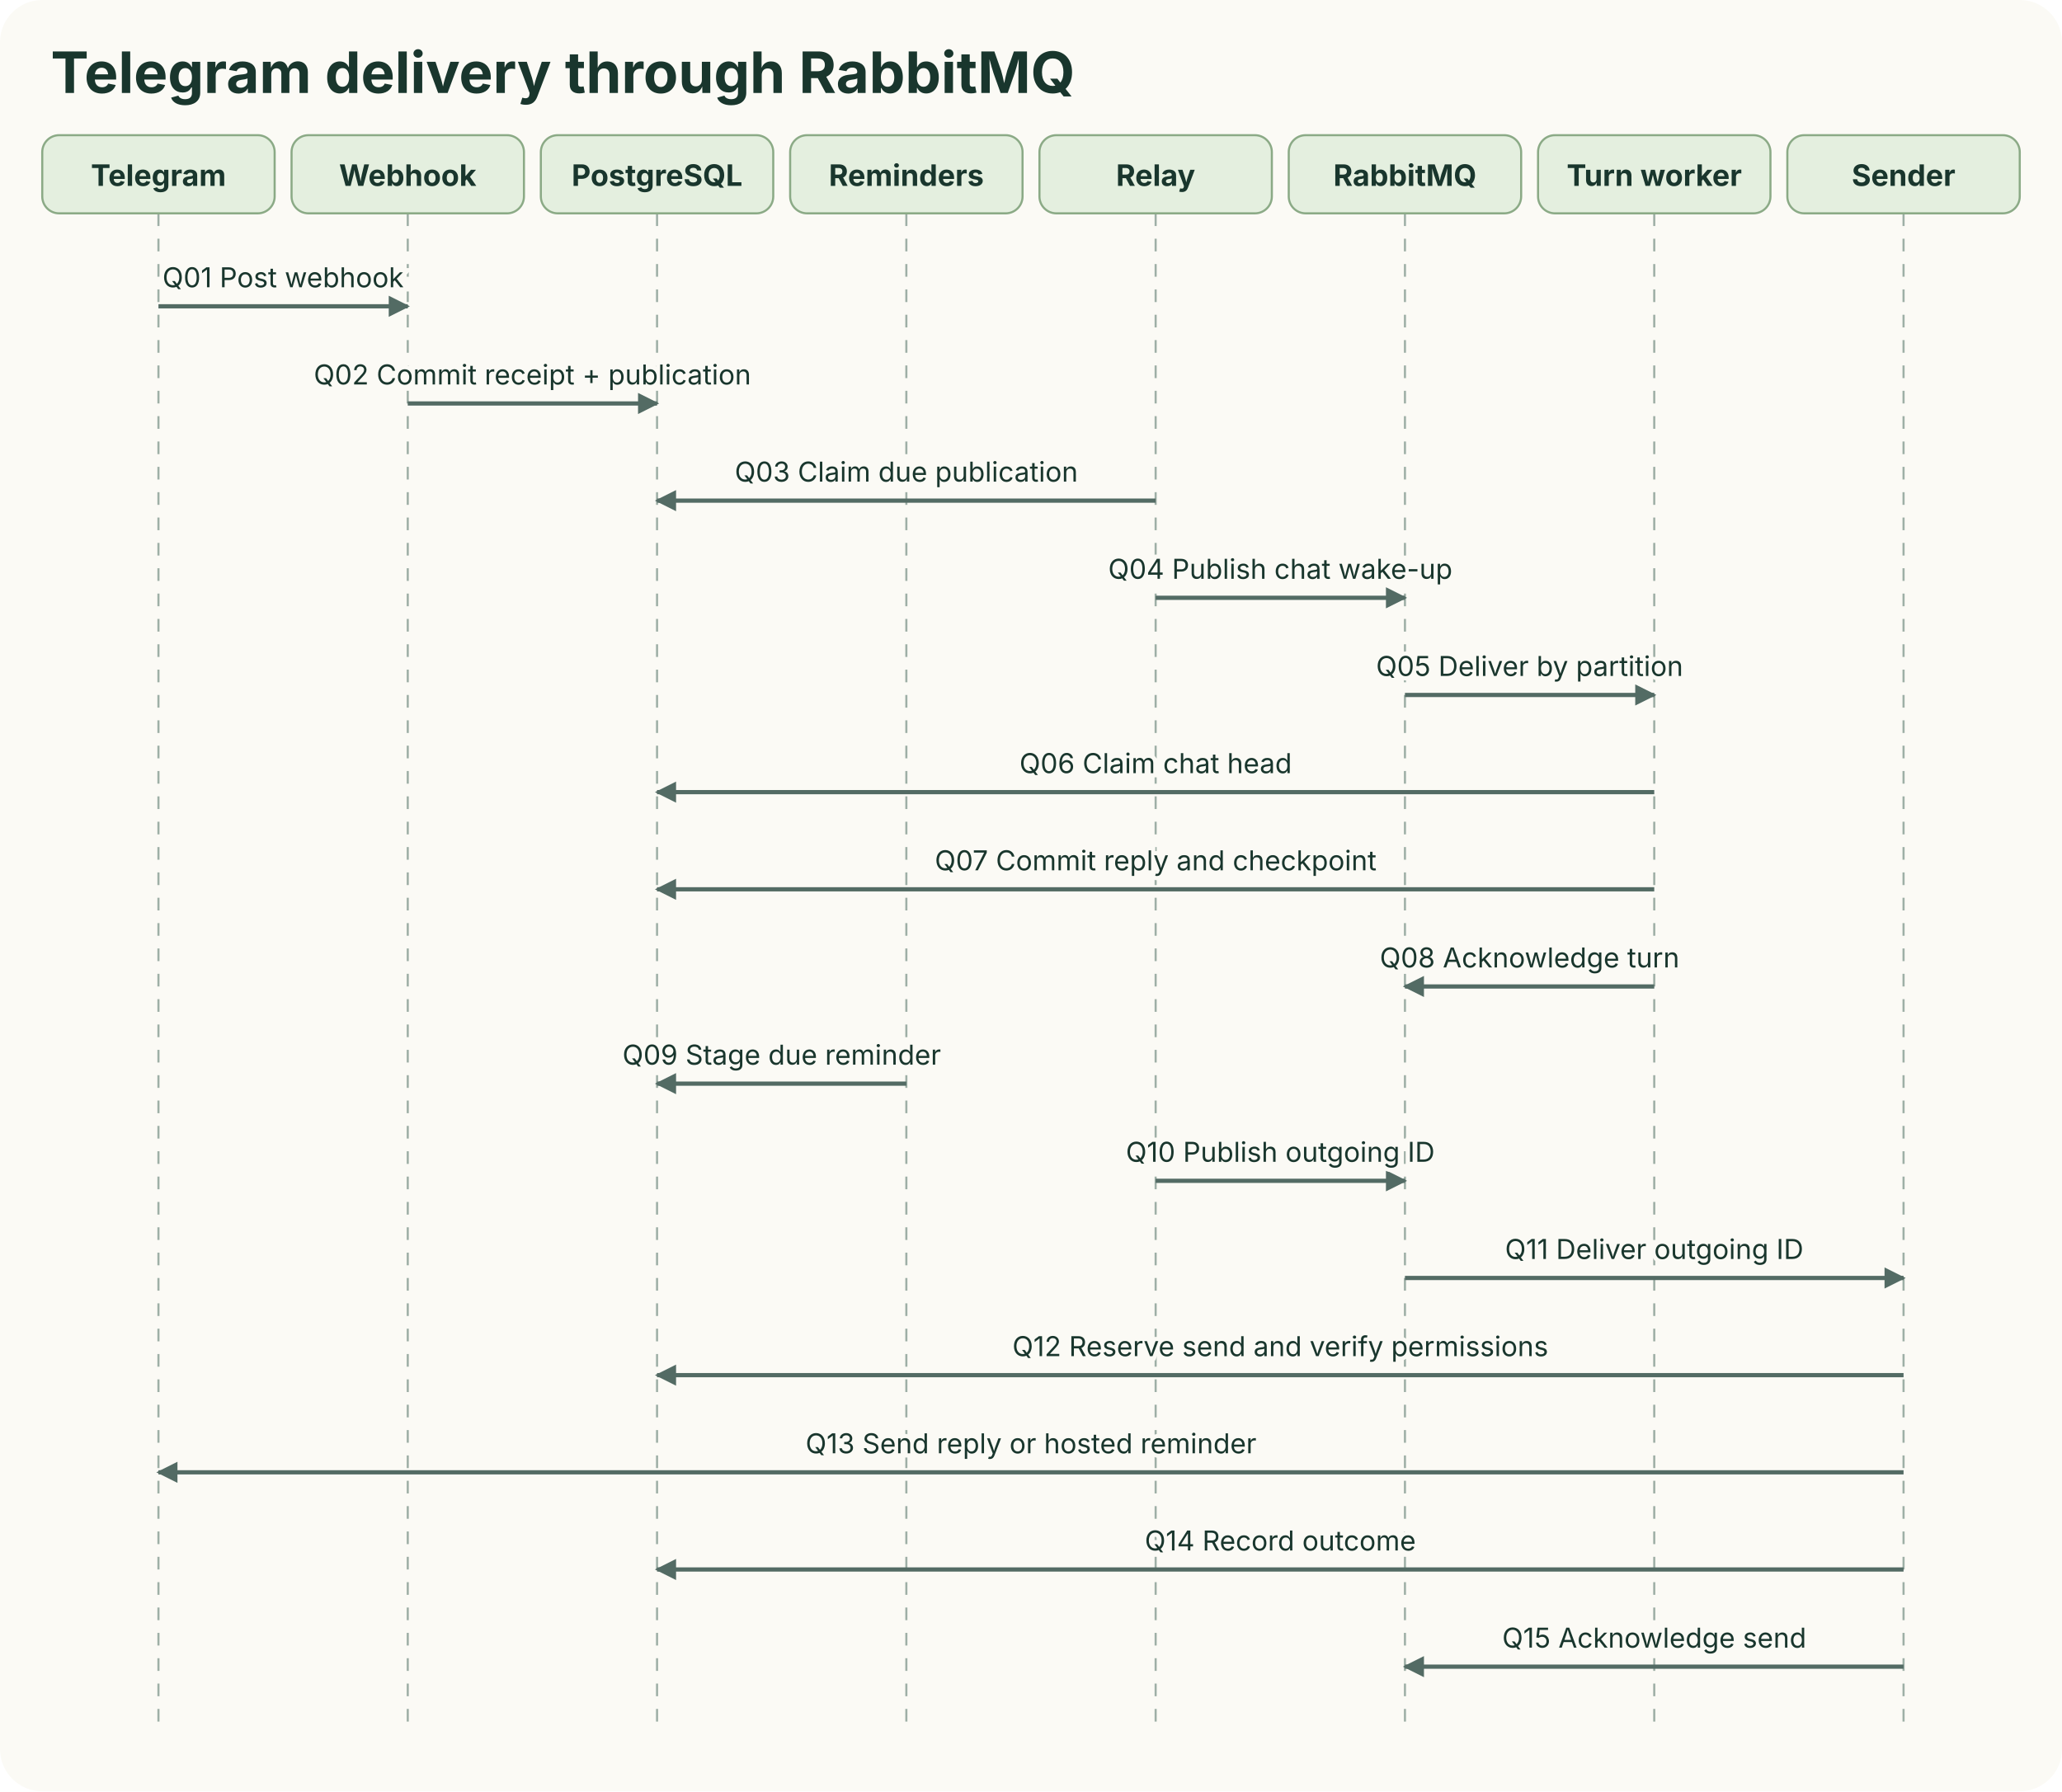
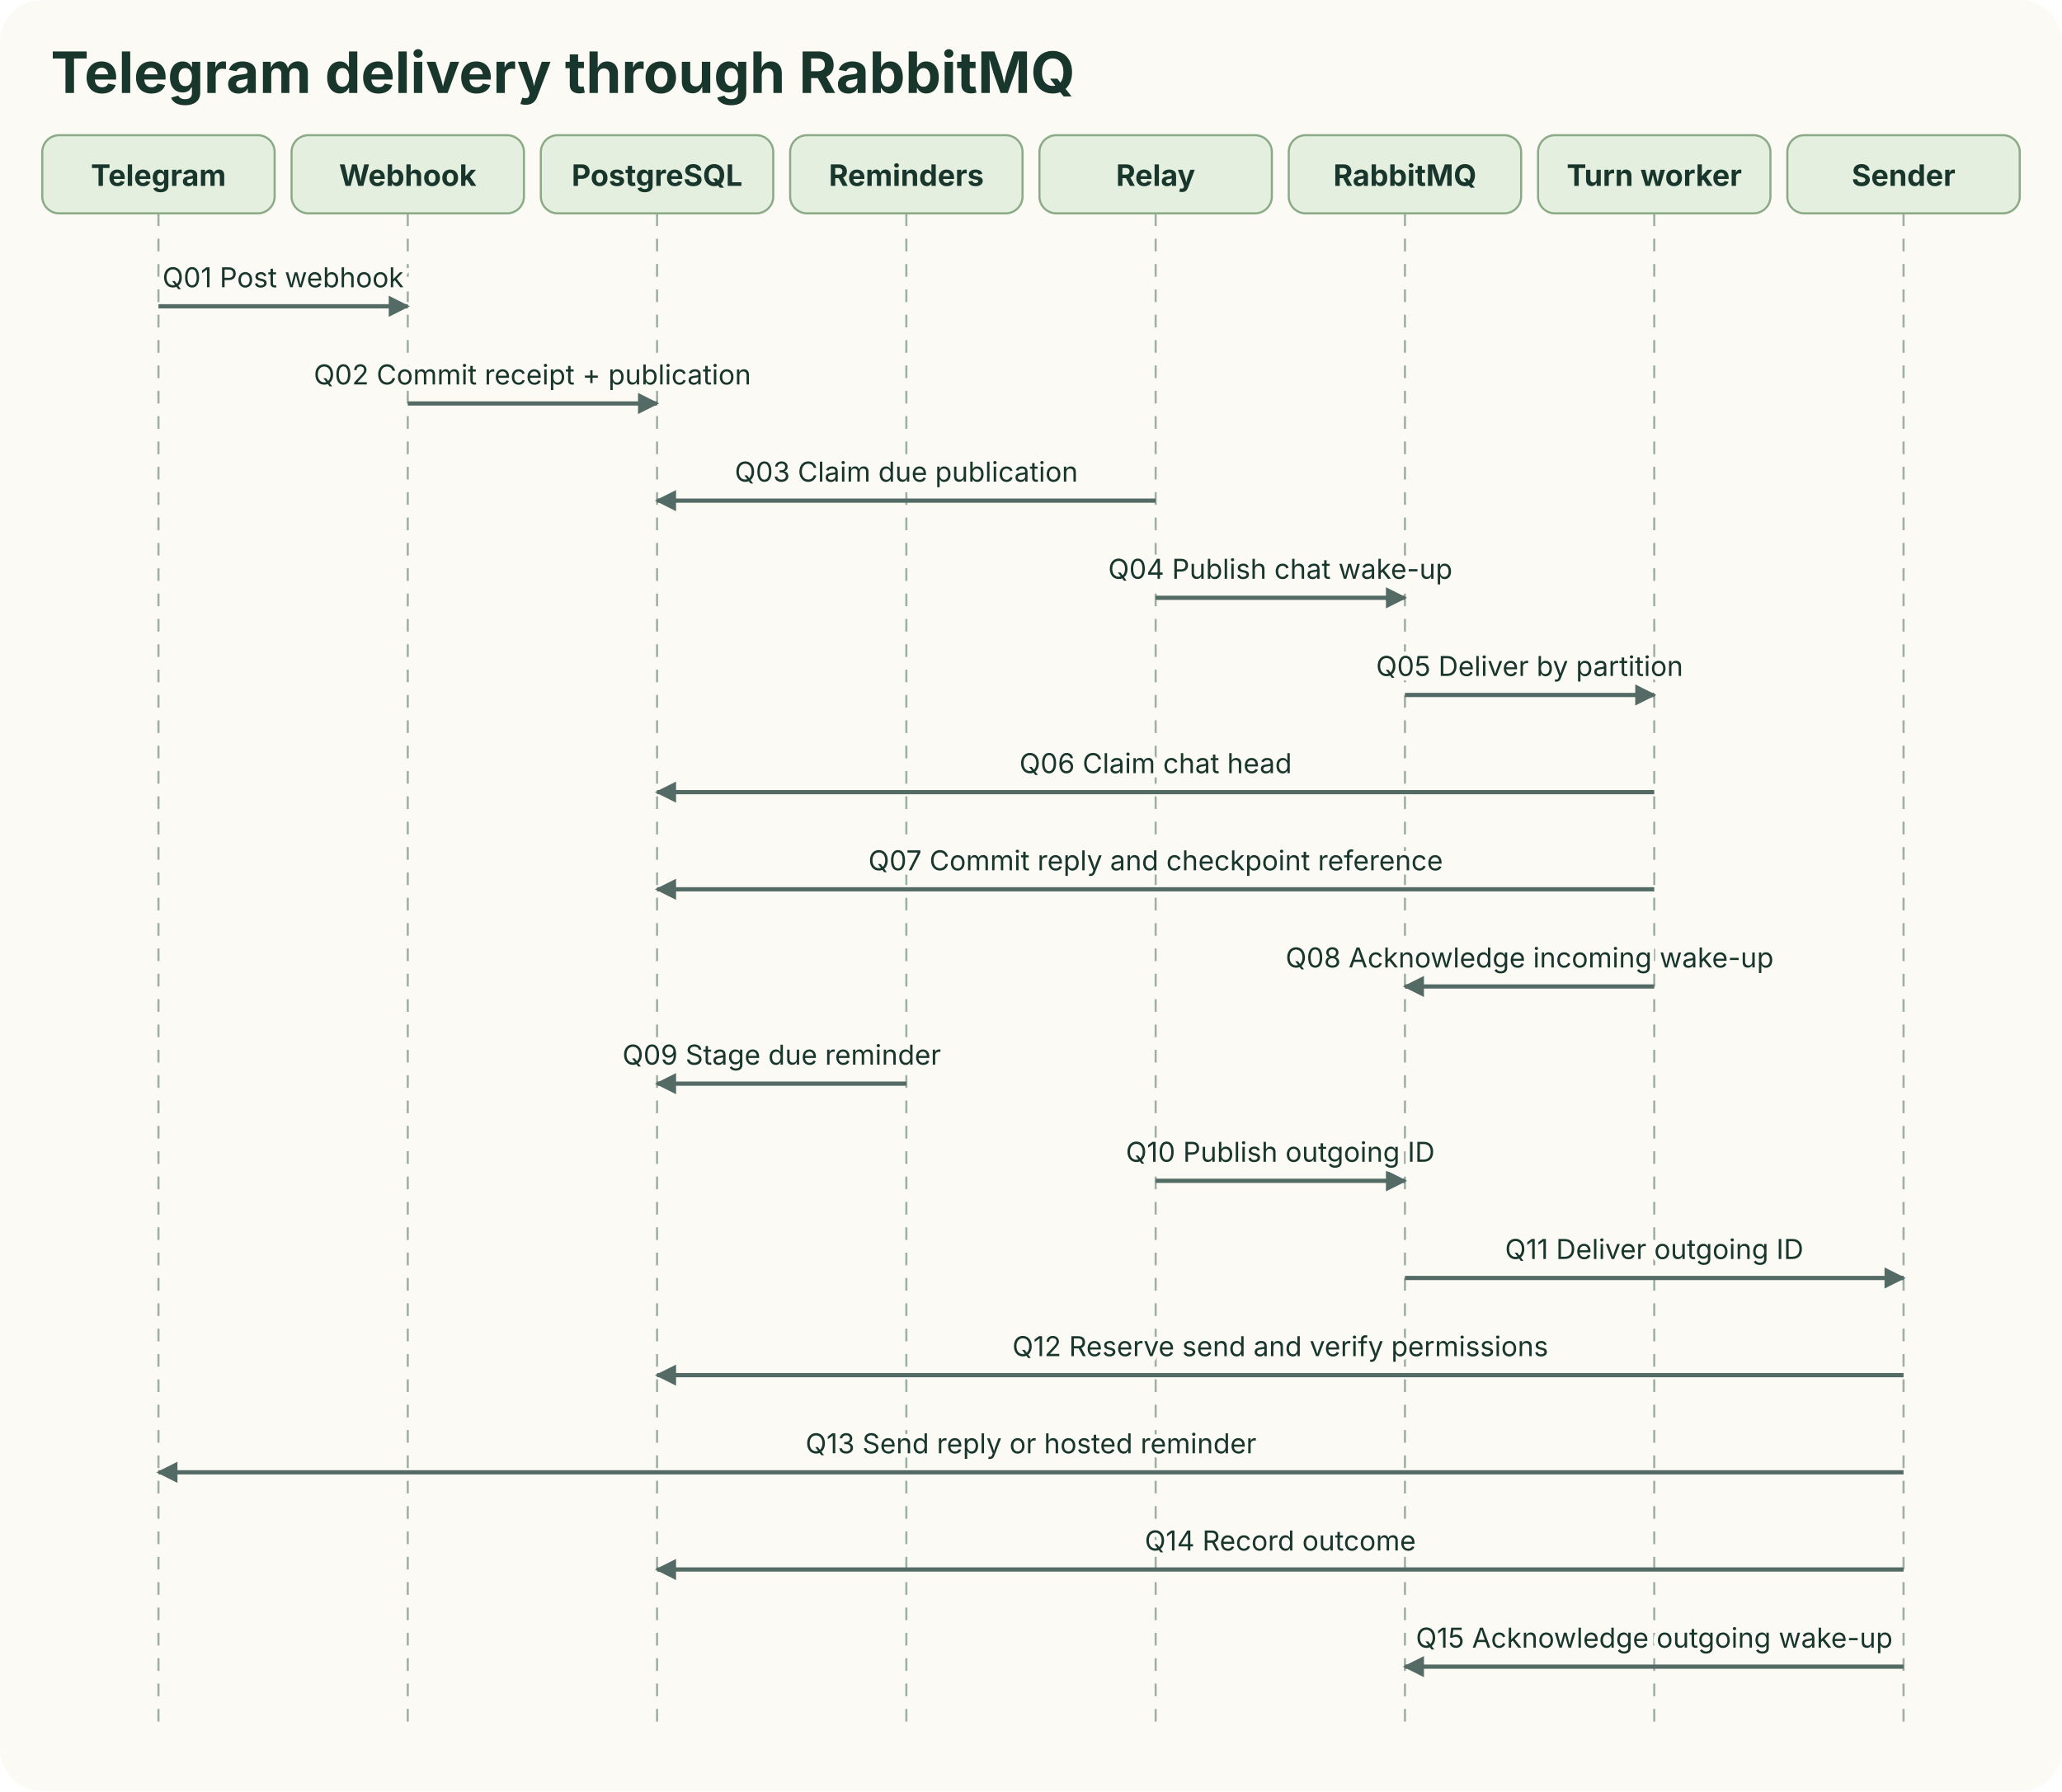
<svg xmlns="http://www.w3.org/2000/svg" width="976" height="848" viewBox="0 0 976 848" role="img" aria-labelledby="title desc">
  <defs>
    <marker id="tip" viewBox="0 0 10 10" refX="9" refY="5" markerWidth="5" markerHeight="5" orient="auto">
      <path d="M0 0L10 5L0 10Z" fill="#536b64" />
    </marker>
  </defs>
  <style>
text { font-family: Inter, Arial, sans-serif; fill: #19362d; }
.role { font-size: 14px; font-weight: 700; text-anchor: middle; }
.call { font-size: 13px; text-anchor: middle; paint-order: stroke; stroke: #fbfaf5; stroke-width: 4px; }
.lifeline { stroke: #9eafa6; stroke-dasharray: 6 6; }
.arrow { stroke: #536b64; stroke-width: 2; marker-end: url(#tip); }
</style>
  <rect width="976" height="848" rx="20" fill="#fbfaf5" />
  <text x="24" y="44" font-size="27" font-weight="700">Telegram delivery through RabbitMQ</text>
  <line class="lifeline" x1="75" x2="75" y1="101" y2="818" />
  <rect x="20" y="64" width="110" height="37" rx="8" fill="#e4efdf" stroke="#8baa86" />
  <text class="role" x="75" y="88">Telegram</text>
  <line class="lifeline" x1="193" x2="193" y1="101" y2="818" />
  <rect x="138" y="64" width="110" height="37" rx="8" fill="#e4efdf" stroke="#8baa86" />
  <text class="role" x="193" y="88">Webhook</text>
  <line class="lifeline" x1="311" x2="311" y1="101" y2="818" />
  <rect x="256" y="64" width="110" height="37" rx="8" fill="#e4efdf" stroke="#8baa86" />
  <text class="role" x="311" y="88">PostgreSQL</text>
  <line class="lifeline" x1="429" x2="429" y1="101" y2="818" />
  <rect x="374" y="64" width="110" height="37" rx="8" fill="#e4efdf" stroke="#8baa86" />
  <text class="role" x="429" y="88">Reminders</text>
  <line class="lifeline" x1="547" x2="547" y1="101" y2="818" />
  <rect x="492" y="64" width="110" height="37" rx="8" fill="#e4efdf" stroke="#8baa86" />
  <text class="role" x="547" y="88">Relay</text>
  <line class="lifeline" x1="665" x2="665" y1="101" y2="818" />
  <rect x="610" y="64" width="110" height="37" rx="8" fill="#e4efdf" stroke="#8baa86" />
  <text class="role" x="665" y="88">RabbitMQ</text>
  <line class="lifeline" x1="783" x2="783" y1="101" y2="818" />
  <rect x="728" y="64" width="110" height="37" rx="8" fill="#e4efdf" stroke="#8baa86" />
  <text class="role" x="783" y="88">Turn worker</text>
  <line class="lifeline" x1="901" x2="901" y1="101" y2="818" />
  <rect x="846" y="64" width="110" height="37" rx="8" fill="#e4efdf" stroke="#8baa86" />
  <text class="role" x="901" y="88">Sender</text>
  <line class="arrow" x1="75" x2="193" y1="145" y2="145" />
  <text class="call" x="134" y="136">Q01  Post webhook</text>
  <line class="arrow" x1="193" x2="311" y1="191" y2="191" />
  <text class="call" x="252" y="182">Q02  Commit receipt + publication</text>
  <line class="arrow" x1="547" x2="311" y1="237" y2="237" />
  <text class="call" x="429" y="228">Q03  Claim due publication</text>
  <line class="arrow" x1="547" x2="665" y1="283" y2="283" />
  <text class="call" x="606" y="274">Q04  Publish chat wake-up</text>
  <line class="arrow" x1="665" x2="783" y1="329" y2="329" />
  <text class="call" x="724" y="320">Q05  Deliver by partition</text>
  <line class="arrow" x1="783" x2="311" y1="375" y2="375" />
  <text class="call" x="547" y="366">Q06  Claim chat head</text>
  <line class="arrow" x1="783" x2="311" y1="421" y2="421" />
-   <text class="call" x="547" y="412">Q07  Commit reply and checkpoint</text>
+   <text class="call" x="547" y="412">Q07  Commit reply and checkpoint reference</text>
  <line class="arrow" x1="783" x2="665" y1="467" y2="467" />
-   <text class="call" x="724" y="458">Q08  Acknowledge turn</text>
+   <text class="call" x="724" y="458">Q08  Acknowledge incoming wake-up</text>
  <line class="arrow" x1="429" x2="311" y1="513" y2="513" />
  <text class="call" x="370" y="504">Q09  Stage due reminder</text>
  <line class="arrow" x1="547" x2="665" y1="559" y2="559" />
  <text class="call" x="606" y="550">Q10  Publish outgoing ID</text>
  <line class="arrow" x1="665" x2="901" y1="605" y2="605" />
  <text class="call" x="783" y="596">Q11  Deliver outgoing ID</text>
  <line class="arrow" x1="901" x2="311" y1="651" y2="651" />
  <text class="call" x="606" y="642">Q12  Reserve send and verify permissions</text>
  <line class="arrow" x1="901" x2="75" y1="697" y2="697" />
  <text class="call" x="488" y="688">Q13  Send reply or hosted reminder</text>
  <line class="arrow" x1="901" x2="311" y1="743" y2="743" />
  <text class="call" x="606" y="734">Q14  Record outcome</text>
  <line class="arrow" x1="901" x2="665" y1="789" y2="789" />
-   <text class="call" x="783" y="780">Q15  Acknowledge send</text>
+   <text class="call" x="783" y="780">Q15  Acknowledge outgoing wake-up</text>
</svg>
